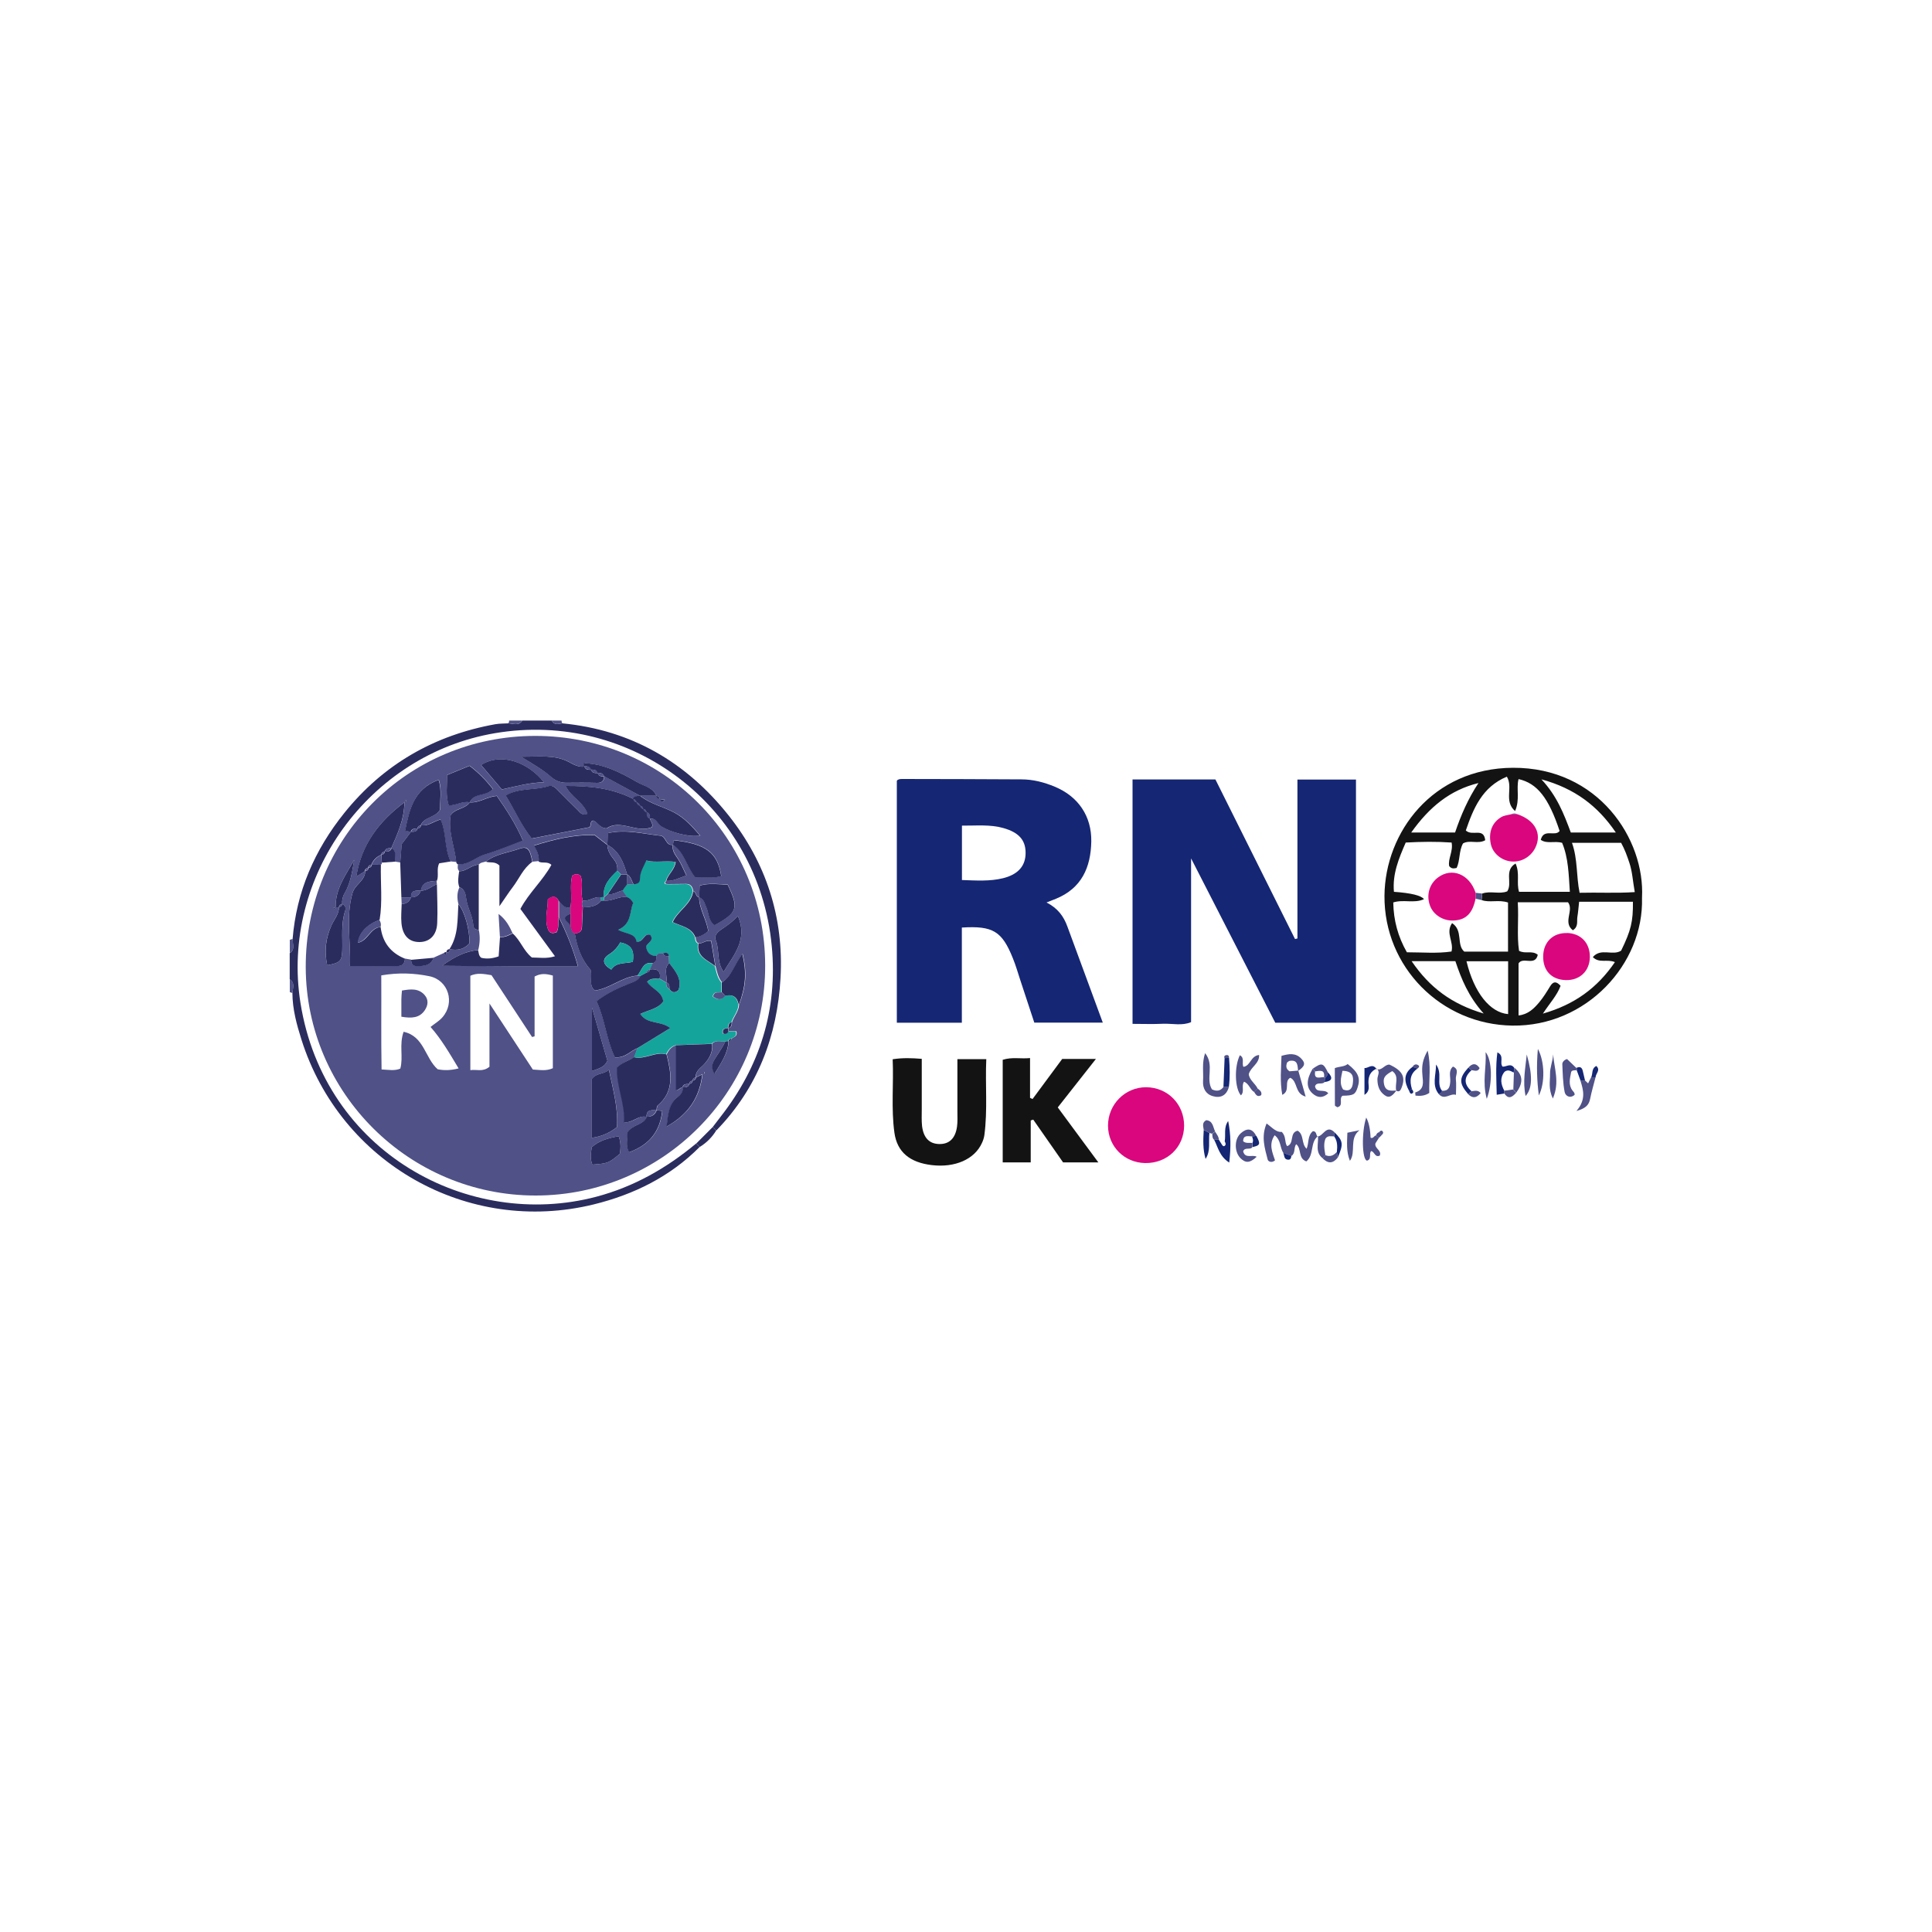
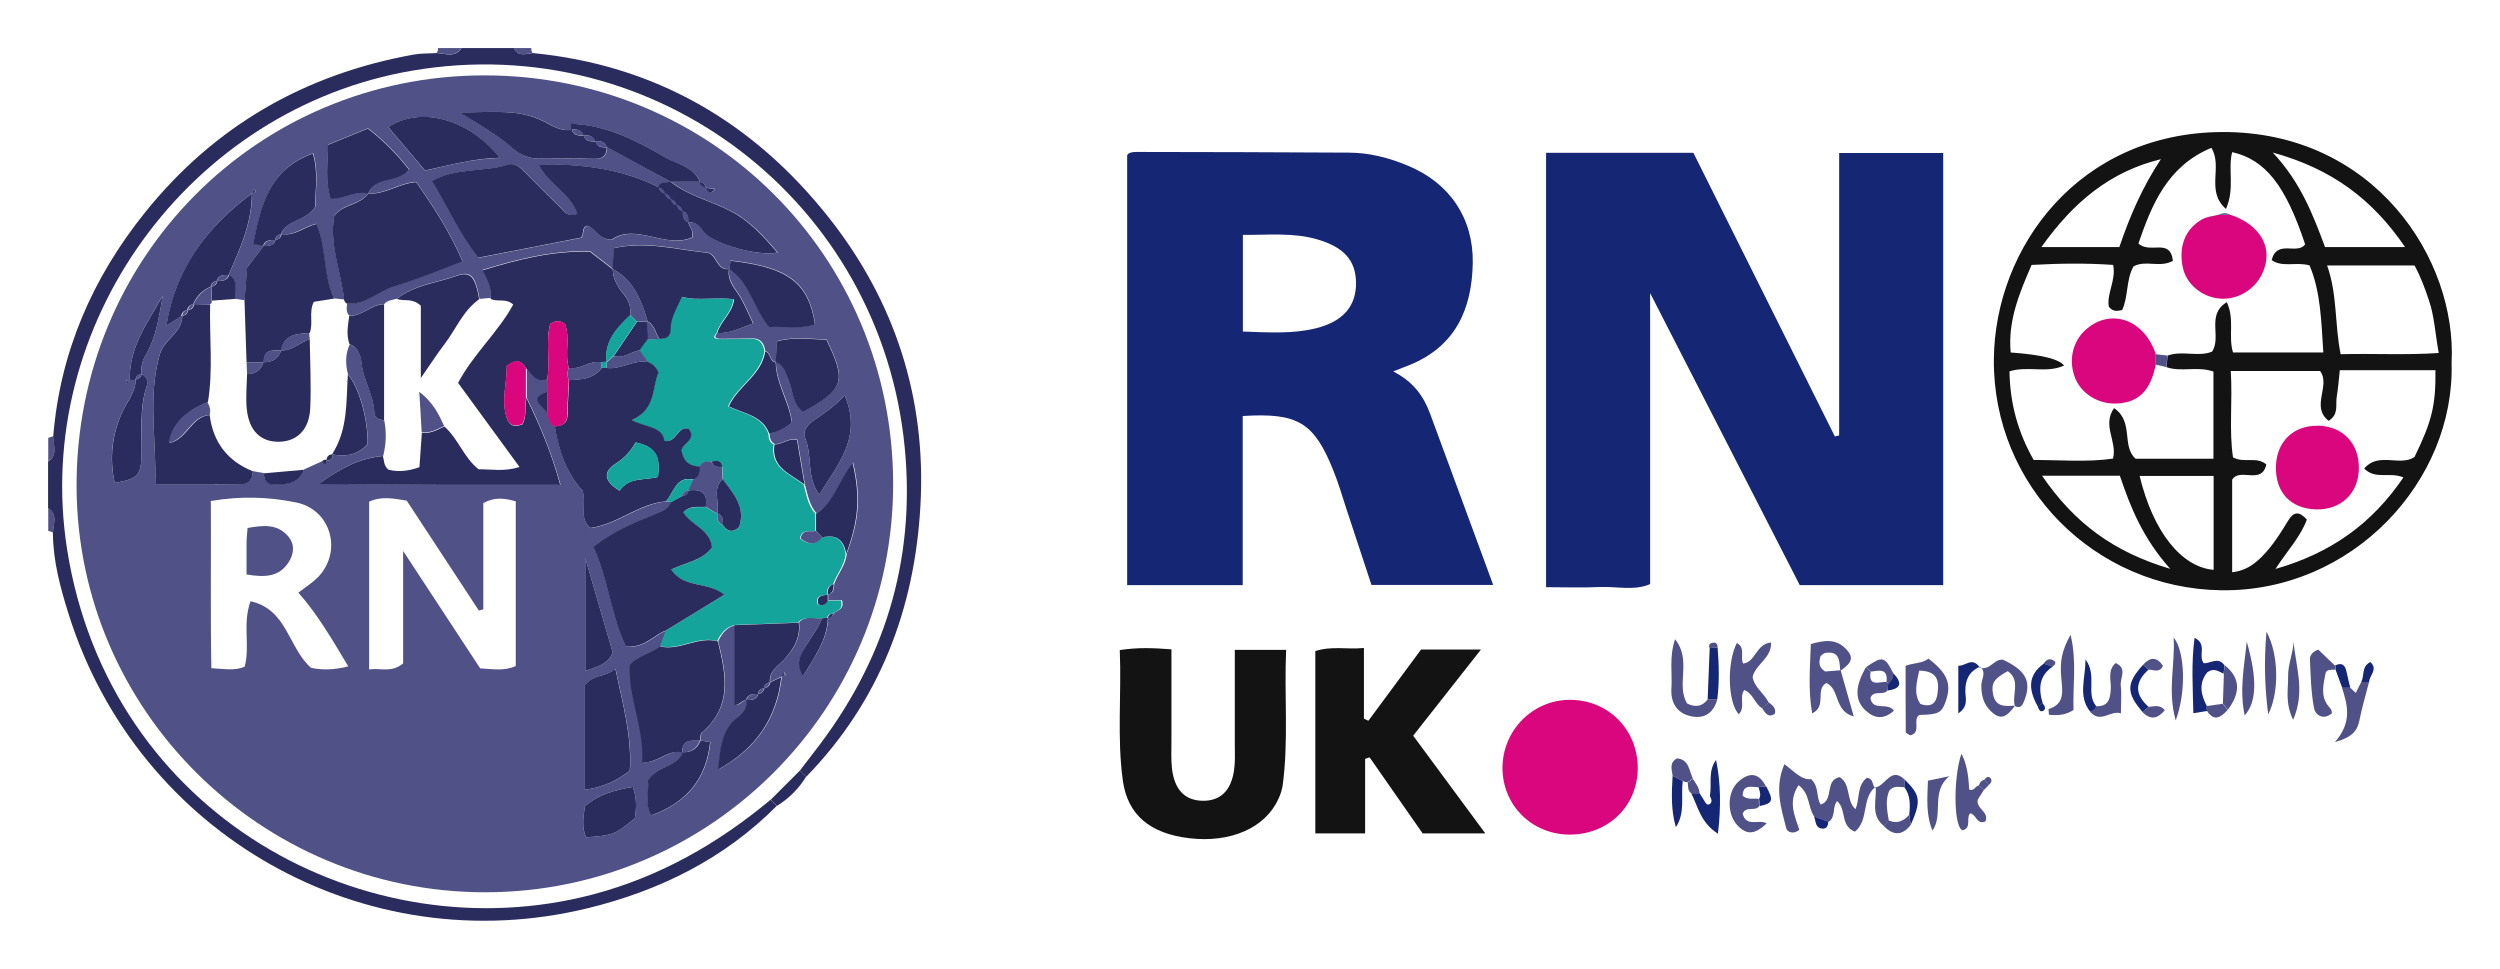
- <svg xmlns="http://www.w3.org/2000/svg" id="Layer_3" data-name="Layer 3" viewBox="0 0 200 200">
+ <svg xmlns="http://www.w3.org/2000/svg" id="Layer_3" data-name="Layer 3" viewBox="27.19 71.79 145.61 56.43">
  <defs>
    <style>.cls-1{fill:#4f5187}.cls-1,.cls-2,.cls-3,.cls-5,.cls-6{stroke-width:0}.cls-2{fill:#2b2c5e}.cls-3{fill:#152674}.cls-5{fill:#14a49c}.cls-6{fill:#da067d}</style>
  </defs>
  <path d="M30.29 97.21c.4-4.92 2.29-9.24 5.35-13.05 4.04-5.03 9.3-8.05 15.64-9.19.44-.08.9-.06 1.35-.09.5.02 1.06.3 1.44-.29h3.05c.25.53.7.33 1.1.29 7.11.69 12.81 4 17.21 9.54 3.89 4.9 5.72 10.58 5.37 16.81-.33 6-2.37 11.4-6.65 15.8-.12-.12-.24-.24-.37-.36.27-.36.55-.72.82-1.07 4.07-5.21 5.92-11.08 5.29-17.69-1.36-14.35-14.47-24.42-28.66-22.01-13.02 2.21-22.19 14.83-20.13 27.9 2.46 15.53 17.45 23.55 30.61 20.09 3.9-1.03 7.29-2.96 10.36-5.52l.36.36c-3.06 3.08-6.82 4.93-10.97 5.95-13.04 3.2-26.22-4.27-30.26-17.08-.49-1.55-.92-3.13-.93-4.78.02-.5.3-1.06-.28-1.44v-2.71c.58-.38.3-.94.29-1.44Z" class="cls-2" />
  <path d="M54.06 74.59c-.38.59-.94.3-1.44.29.06-.09.09-.18.08-.29zM30 101.36c.58.39.3.94.28 1.44-.09-.03-.19-.06-.28-.09v-1.36Zm.29-4.15c.02.5.3 1.06-.29 1.44v-1.36l.29-.09Zm27.92-22.33c-.4.04-.84.24-1.1-.29h1.02c0 .11.02.2.08.29" class="cls-1" />
  <path d="M132.02 105.88c-2.82-5.5-5.68-11.09-8.72-17.02v16.95c-.92.4-1.94.13-2.93.17-1.01.05-2.02.01-3.13.01v-25.3h8.58c2.74 5.49 5.49 11.01 8.24 16.52l.25-.06V80.7h6.06v25.17h-8.36Zm-23.71-12.47c1.19.6 1.8 1.45 2.18 2.49 1.21 3.26 2.4 6.53 3.67 9.96h-7.09c-.47-1.43-.96-2.92-1.45-4.4-.25-.75-.46-1.51-.76-2.24-1.13-2.83-2.07-3.4-5.29-3.2v9.85h-6.73V80.83c.09-.16.31-.19.54-.19 4.12 0 8.24.02 12.36.04 1.2 0 2.35.3 3.45.76 2.44 1.01 3.82 3.06 3.78 5.67-.05 2.68-1 4.84-3.66 5.93-.26.11-.52.2-.99.39Zm-8.73-7.94v5.63c1.48.05 2.88.15 4.26-.19 1.57-.39 2.35-1.29 2.33-2.67-.02-1.3-.72-2.07-2.3-2.52-1.38-.39-2.78-.24-4.3-.25Z" class="cls-3" />
  <path d="M169.98 92.93c.2 6.87-5.77 13.34-13.41 13.24-7.38-.1-13.31-6.07-13.25-13.45.06-6.55 4.97-13.2 13.3-13.24 8.84-.04 13.69 7.39 13.36 13.46Zm-16.6.24.06-.67c.85-.31 1.79.1 2.59-.23.57-.86-.36-2.15.86-2.88.47 1.03.07 1.97.36 2.93h5.26c-.12-1.81-.15-3.52-.8-5.07-.79-.23-1.56.14-2.21-.31.31-1.23 1.49-.28 1.95-.92-1.14-3.44-2.32-4.93-4.25-5.37-.26 1.01.17 2.1-.36 3.31-1.2-1.05-.17-2.44-.85-3.56-2.57 1.07-3.47 3.31-4.25 5.57.68.64 1.85-.35 2.01 1.01-.75.43-1.6-.07-2.3.33-.44.8-.29 1.76-.66 2.54-.29.05-.51.12-.77-.19-.15-.75.43-1.53.25-2.44-1.55-.11-3.11-.09-4.75 0-.72 1.65-1.39 3.27-1.22 5.1q2.67.19 3.11.76c-1.01.47-2.12 0-3.18.34.03 1.86.49 3.55 1.41 5.16 1.59 0 3.13.14 4.62-.08.26-1.01-.65-1.92.06-2.94 1.17.78.42 2.23 1.26 2.95h4.53v-5.08c-.96-.33-1.89.05-2.75-.26Zm13.8 6.43c-.82-.35-1.62.15-2.29-.52.83-.99 2.06-.1 2.93-.67 1.02-2.1 1.24-3 1.22-5.06h-5.57c-.06.56-.1 1.07-.18 1.56-.08.45.14 1.01-.47 1.39-1.07-.83.14-2.05-.5-2.9h-5.2c.11 1.78-.11 3.46.13 5.03.68.36 1.35-.08 1.94.41-.27 1.22-1.54.16-1.99.89v5.39c.99-.11 1.59-.71 2.13-1.35.43-.51.79-1.1 1.14-1.67.32-.52.63-.54 1.08-.05-.36.99-1.11 1.78-1.83 2.88 3.3-.95 5.64-2.67 7.46-5.34Zm.64-12.35h-5.09c.61 1.71.43 3.42.79 5.17 1.91-.05 3.77.06 5.71-.07-.21-1.18-.25-2.12-.56-3.04-.23-.69-.47-1.37-.85-2.06m-16.01 12.26c.79 3.27 2.44 5.31 4.31 5.47v-5.47zm7.76-18.83c1.62 1.73 2.33 3.6 3.04 5.5h4.66c-1.89-2.78-4.27-4.56-7.69-5.5ZM146.13 99.5c1.87 2.74 4.15 4.44 7.46 5.42-1.58-1.77-2.31-3.57-2.93-5.42zm-.04-13.32h4.54c.6-1.78 1.35-3.51 2.42-5.12-2.93.72-5.07 2.46-6.96 5.12m-53.66 23.47c1.07-.16 1.94-.12 2.99-.04v5.26c0 .56-.03 1.13.03 1.69.15 1.24.76 1.85 1.78 1.87 1.03.02 1.67-.58 1.84-1.8.07-.5.04-1.01.04-1.52v-5.47h2.99c-.12 2.63.15 5.25-.2 7.88-.04.27-.13.55-.25.8-.76 1.69-2.79 2.58-5.2 2.29-2.26-.27-3.58-1.34-3.86-3.35-.35-2.51-.07-5.03-.18-7.6Zm17.07 4.99 4.2 5.69h-3.65c-1.01-1.45-2.05-2.94-3.09-4.43-.09.03-.17.06-.26.09v4.34h-2.9v-10.62c.98-.31 1.85-.08 2.83-.18v4.12c.09.04.18.08.26.12 1.02-1.37 2.03-2.75 3.07-4.15h3.49c-1.35 1.72-2.61 3.32-3.96 5.03Z" style="stroke-width:0;fill:#131313" />
  <path d="M122.58 116.54c-.02 2.23-1.75 3.89-4.03 3.86-2.17-.04-3.84-1.72-3.85-3.87 0-2.21 1.77-3.99 3.96-3.98 2.23.02 3.93 1.76 3.92 4Z" class="cls-6" />
  <path d="M136.43 117.62c-.84.65-.36 1.92-1.2 2.61-.88-.33-.47-1.31-1.04-1.78-.29.31-.06.91-.49 1.21-.28-.1-.56-.21-.84-.31-.38-.53-.23-1.31-.91-1.83-.64.93-.23 1.79.04 2.6-.35.3-.71.12-.76-.08-.3-1.18-.7-2.37-.11-3.74.58.43 1.01.94 1.56.87.49.48.27 1.06.56 1.48.79-.27.2-1.39 1.09-1.6.69.4.36 1.36.93 1.87.26-.6.07-1.35.65-1.82.4 0 .31.41.49.58l.03-.03Zm-2.03-6.78c.23.83.47 1.65.76 2.68-1.16-.32-.79-1.57-1.59-1.95-.69.37.05 1.34-.83 1.77-.25-1.39-.12-2.68-.08-4.04.76-.21 1.45-.34 2.05.29.46.48.37.79-.33 1.27-.07-.53 0-1.18-.88-1.04-.1.02-.18.12-.27.18-.1.32-.15.63.26.9.27-.02.59-.04.91-.07Zm-4.58 2.2c-.43-.26-.52-.87-1.04-1.06-.31.44.09 1.02-.32 1.41-.64-.71-.7-2.98-.11-4.15.53.28.17.82.37 1.2.74-.1.73-1.13 1.62-1.23.05.9-.87 1.24-1.07 1.99.07.62.68.96.93 1.51l-.39.34Zm8.62 1.58c-.09-.07-.25-.13-.25-.18-.01-1.28-.01-2.57-.01-3.87.46-.18.98-.13 1.33-.42 1.11.85 1.35 1.47 1.02 2.45-.24.71-.42.81-1.55.83-.43.28.16 1.03-.54 1.19m.53-3.77c-.15.73-.33 1.35.07 1.94.71.26.96-.14 1.01-.69.07-.62.02-1.23-1.08-1.25m5.59 2.03c-.54.75-.88.84-1.42.33-.43-.41-.55-.94-.55-1.51 0-.36.33-.75-.08-1.08l-.02.05c.58.21.83-.5 1.35-.46 1.39.64 1.72 1.32 1.2 2.51-.09.21-.25.35-.5.18-.18-.66.36-1.48-.41-2.02-.81.44-.97.71-.86 1.32.14.8.72.72 1.29.69Z" class="cls-1" />
  <path d="M126.18 117.99c.09.15.19.3.28.45.08.13.17.3.34.16.13-.12.07-.3-.02-.44.13-.7-.13-1.44.36-2.11.28 1.37.29 2.73.11 4.3-1.03-.66-1.16-1.6-1.56-2.36z" class="cls-3" />
  <path d="m142.75 117.78-.36.57c-.15.53.68.72.44 1.28-.51.23-.53-.42-.89-.47-.26.28.1.82-.42.99-.53-.06-.59-2.96-.09-4.46q.4.72.45 2.08c.27.14.35-.19.55-.23.1.08.21.16.31.24Zm-15.54-5.25c-.24.88-.87 1.18-1.67.94-.73-.21-1.05-.82-1-1.58.06-.88-.14-1.79.21-2.87 1 1.24.03 2.66.71 3.75.46.22.86.19 1.19-.24zm2.45 6.2c-.22.36-.8-.03-.97.46.22.81.97.29 1.4.56-.7.65-1.14.68-1.68.14-.64-.65-.65-1.96.03-2.57.62-.56 1.19-.55 1.6.27-.15.02-.3.03-.45.05-.4-.01-.89-.18-.9.5.29.26.63.13.94.18 0 .14.01.28.02.42Z" class="cls-1" />
  <path d="M155.74 113.2c-.21.03-.42.07-.8.13-.03-1.5-.13-2.91.07-4.39.77.37.18 1.06.54 1.48.39.02.84-.4 1.2.12l-.05.49c-.29-.14-.58-.36-.95-.08-.51.63-.38 1.3-.02 1.97-.02.1-.01.19.01.29Z" class="cls-3" />
  <path d="M163.22 110.79c-.22.01-.53-.02-.58.21-.12.64-.31 1.3.15 1.9.1.13.24.23.21.44-.48.41-.95.11-1.03-.3-.18-.94-.2-1.92-.24-2.89 0-.17.15-.42.49-.52.29.28.63.6.96.92.04.08.05.15.03.24Zm-15.43-2.02c.37 1.54.12 2.96.17 4.37-.47.31-.94.33-1.43.28 0-.13-.04-.32-.02-.33.97-.3.8-1.07.74-1.78-.09-.98.01-1.58.53-2.54Zm16.29 3.08c.1.1.21.19.32.3.11-.23.22-.44.32-.64.15 0 .3 0 .45.01-.19.74-.41 1.48-.56 2.23-.12.6-.41.98-1.42 1.26 1.02-1.18.72-2.17.41-3.16h.47Zm-4.78 1.55c-.19-1.49-.26-2.98-.1-4.82.72 1.33.75 3.54.1 4.82m-5.39.35c-.49-1.79-.02-3.23-.12-4.83.67.8.74 3.2.12 4.83m4.02-.29c-.32-1.49-.02-2.89.12-4.3.62 2.18.58 3.51-.12 4.3m2.85-4.31c.1 1.43.71 2.86-.03 4.57-.48-1.01-.28-1.79-.29-2.53-.02-.68.29-1.34.32-2.04m-23.66 2.86c-.25.32-.82-.06-.99.44.14.79.98.21 1.37.73-.57.52-1.11.48-1.63.01-.67-.6-.65-1.44.02-2.56.08.1.17.19.25.29-.14.91.51.56.93.59l.1.09c-.02.14-.03.28-.05.42Zm12.16.91c.68.03.81-.38.85-.95.04-.52-.22-1.11.28-1.56.71.3.25.87.3 1.31.06.49.01.99.01 1.62-.61-.21-1.18.62-1.8-.1.17-.05.31-.13.35-.32Zm-9.54 7.24c-.39-.96-.29-1.9-.26-2.9.43-.09.84-.18 1.25-.26-1.1.87-.33 2.23-.98 3.16Z" class="cls-1" />
  <path d="m142.5 110.67.02-.05c-.64.27-.87.76-.86 1.44 0 .39.2.87-.41 1.28v-2.78c.38.06.81-.55 1.25.11" class="cls-3" />
  <path d="M136.4 117.65c.6-.05.91-1.25 1.73-.45 0 .15-.02.29-.02.44-.31 0-.64-.12-.89.22-.23.55-.12 1.13-.02 1.71-.09.11-.19.22-.28.33-.8-.62-.42-1.5-.48-2.28l-.03.03Z" class="cls-1" />
  <path d="M127.21 112.53h-.56l.12-3c.15 0 .3-.02.46-.03.08 1.01.11 2.02-.02 3.02Zm-2.01 4.75c-.12.89.16 1.84-.4 2.69-.29-.99-.25-1.99-.19-3 .2.1.39.2.59.31m27.13-6.49c-.8.72-.82 1.44 0 2.17-.12.1-.23.2-.35.3-.96-1.12-.95-1.67.03-2.75.11.09.22.19.32.28" class="cls-3" />
  <path d="m156.71 111.02.05-.49c1 .8.87 1.68.19 2.6-.1-.12-.2-.24-.29-.36l.06-1.76Z" class="cls-1" />
  <path d="M74.14 117.03c-.43.7-1 1.27-1.7 1.7l-.36-.36 1.7-1.7c.12.12.24.24.37.36Z" class="cls-2" />
  <path d="M149.28 112.92c-.04.19-.18.27-.35.32-.72-.91-.28-1.89-.27-3.04.7.95 0 1.97.62 2.72" class="cls-3" />
  <path d="M125.2 117.28c-.2-.1-.39-.2-.59-.31-.04-.36-.22-.75.26-1.01.71.07.69.72.92 1.17-.1.07-.2.15-.3.22a.5.5 0 0 1-.29-.08Z" class="cls-1" />
  <path d="M145.87 112.93c-.5-.92-.63-1.78.36-2.49.17.06.35.11.52.17-.8.54-.84 1.29-.59 2.12-.09.07-.19.14-.28.21Z" class="cls-3" />
  <path d="M135.9 110.63c.93-.64 1.07-.61 1.56.37 0 .25-.09.44-.29.59l-.1-.09c.09-.82-.45-.65-.93-.59-.08-.1-.17-.19-.25-.29Z" class="cls-1" />
  <path d="M138.11 117.64c0-.15.02-.29.02-.44.92.91.96 1.23.35 2.64l-.09-.59c.06-.56.08-1.12-.28-1.61" class="cls-3" />
  <path d="m138.39 119.25.09.59c-.5.63-1.02.63-1.57.06.09-.11.19-.22.28-.33.49.23.87.04 1.2-.32m13.58-5.99c.12-.1.23-.2.35-.3.31-.01.64-.17.96.19-.41.5-.82.6-1.31.11" class="cls-1" />
  <path d="M129.61 117.64c.15-.02.3-.03.45-.05.45.83.39.99-.39 1.15 0-.14-.01-.28-.02-.42.12-.23.04-.45-.04-.68" class="cls-3" />
  <path d="M152.33 110.79c-.11-.09-.22-.19-.32-.28.42-.46.8-.48 1.16.06-.21.44-.55.22-.84.22" class="cls-1" />
  <path d="M165.18 111.52c-.15 0-.3 0-.46-.01.19-.36 0-.9.53-1.16.48.44-.09.8-.07 1.17" class="cls-3" />
  <path d="M155.74 113.2a.6.6 0 0 1-.01-.29c.31-.04.61-.09.92-.13.1.12.2.24.29.36-.38.4-.76.72-1.2.07Z" class="cls-1" />
  <path d="M164.08 111.85h-.47l-.39-1.06c.02-.08.02-.16-.03-.24.39-.19.59-.04.67.36.07.31.14.63.22.94" class="cls-3" />
  <path d="M130.21 112.7c.21.17.45.33.35.67-.41.25-.56-.07-.74-.34l.39-.34Z" class="cls-1" />
  <path d="M132.84 119.34c.28.1.56.21.84.31-.02.23-.09.43-.36.4-.43-.04-.35-.45-.48-.71" class="cls-3" />
  <path d="M126.18 117.99h-.49c-.21-.16-.17-.4-.2-.62.1-.07.2-.15.3-.22.16.27.38.51.39.85Z" class="cls-1" />
  <path d="M137.17 111.59c.19-.15.29-.34.29-.59.53.55.48.91-.34 1.01.02-.14.03-.28.05-.42" class="cls-3" />
  <path d="M127.22 109.51c-.15 0-.3.02-.46.03-.08-.21.04-.3.21-.32.18-.02.28.1.25.29m19 .94c.15-.27.38-.34.61-.17.15.1.04.25-.1.34-.17-.06-.35-.11-.52-.17Z" class="cls-1" />
  <path d="M146.15 112.73c.12.17.27.37 0 .48-.13.06-.24-.13-.27-.28.09-.07.19-.14.28-.21Z" class="cls-3" />
  <path d="M142.77 117.2c.1-.13.23-.24.36-.08.11.14.02.29-.11.39-.08-.11-.16-.21-.25-.32Zm-.33.35c.05-.17.15-.3.33-.35.08.11.16.21.25.32l-.27.27c-.1-.08-.21-.16-.31-.24m10.31-25.13c.23.03.46.05.68.08l-.06.67c-.21-.05-.41-.1-.62-.14v-.6Zm-73.54 7.51c.03 13.14-10.61 23.82-23.75 23.83-13.07.01-23.76-10.59-23.81-23.61-.05-13.32 10.49-23.96 23.75-23.97 13.22 0 23.78 10.52 23.81 23.75m-33-1.31c.24 0 .37-.12.36-.37h-.04c.81.18 1.52.02 2.08-.59.03-1.45-.51-3.35-1.15-4.06-.15-.59-.17-1.18.1-1.75.51.17.66.69.69 1.06.1 1.01.7 1.88.75 2.89.02.37.27.44.57.47.14.69.11 1.38-.06 2.07-1.3.12-2.4.66-3.74 1.63 2.61.02 4.83.04 7.06.05h7.01c-.53-1.87-1.19-3.49-1.97-5.06v-1.73c.33.34.57.88 1.22.65v.71c-1.24.43-.13.86 0 1.3.09.28.1.59.42.74.24 1.44.71 2.77 1.63 3.76.21.81-.24 1.62.45 2.16 1.6-.22 2.81-1.41 4.4-1.55.11 0 .22.01.32.03-.17.39-.49.54-.88.69-1.24.49-2.47 1-3.66 1.93.88 1.9 1.03 4.02 1.9 5.81 1.11.08 1.61-.68 2.33-.94-.11.31-.23.61-.34.92-.55.36-1.22.53-1.74 1.06-.1 1.93.86 3.73.72 5.69.94.04 1.5-.79 2.34-.59-.35.88-1.47.76-2.04 1.65.11.56-.23 1.32.2 2.03 2.09-.76 3.2-2.14 3.43-4.27-.26-.04-.42-.06-.59-.09.04-.16.01-.39.11-.48 1.79-1.52 1.4-3.4.93-5.3.21-.45.5-.82 1.01-.94v4.63c.22.07.4-.25.67-.29.06.45-.2.75-.51 1-.96.76-1 1.83-1.16 3.07 2.29-1.26 3.43-3.05 3.7-5.43.09-.05.33 0 .14-.23-.05.08-.09.15-.14.23-.23.11-.45.23-.68.34-.06-.68.5-.96.86-1.37.55-.6.93-1.26.82-2.11.39-.43.91-.19 1.37-.25-.24.51-.55.96-.85 1.43-.33.52-.77 1.09-.27 1.92.68-1.12 1.4-2.09 1.45-3.38v.02c.16-.02.27-.1.31-.27.23-.18.65-.22.49-.76h-.8v-.34.02c.32-.09.34-.36.35-.63.21-.6.68-1.1.73-1.77.73-1.96.83-3.32.37-5.3-.79.98-1.06 2.27-2.13 2.96-.42-.48-.52-1.1-.68-1.69-.14-.87-.29-1.73-.44-2.61-.51-.13-.87.29-1.31.26-.27-.13-.29-.39-.31-.64.51-.07.94-.3 1.31-.64-.16-1.22-.91-2.26-.94-3.5.5.16.55.61.74 1.02.28.62.2 1.43.87 1.87 2.37-1.31 2.53-1.76 1.34-4.21-.9 0-1.87-.18-2.89.11-.02.44-.04.83-.06 1.22-.37-.06-.28-.55-.61-.65-.08-.43-.26-.74-.76-.73-.62.01-1.24.02-1.86.02-.26 0-.43-.09-.16-.35.73.06 1.34-.3 2.08-.55-.31-.63-.52-1.2-.85-1.69-.31-.47-.66-.88-.55-1.49 1.22.81 1.44 2.34 2.32 3.38.93-.06 1.82.14 2.68-.15-.38-2.45-1.57-3.33-4.92-3.71-.03.16-.05.33-.08.49-.74.1-.7-.82-1.23-.94-1.83-.19-3.62-.71-5.49-.27-.02.44-.04.83-.06 1.21-.44-.34-.88-.68-1.33-1.03-2.13-.05-4.13.43-6.27 1.09.37.64.54 1.11.48 1.63l-.65.06c-.23-1.3-.49-1.66-1.32-1.36-1.17.42-2.46.53-3.48 1.34-.26.09-.56.08-.75.32-.75 0-1.27.7-2.03.68-.21-.21-.16-.47-.13-.73 1.08.1 1.83-.73 2.78-1.01 1.3-.39 2.56-.93 3.94-1.44-.74-1.73-1.7-3.19-2.7-4.62-1.02.07-1.82.74-2.79.67.41-1.05 1.72-.59 2.39-1.39-.7-.89-1.46-1.68-2.41-2.4-.76.31-1.52.62-2.32.95 0 1.07-.18 2.11.16 3.15.8 0 1.45-.48 2.19-.32-.51.71-1.55.63-1.99 1.33-.29 1.72.42 3.26.58 4.86l-.61-.06c-.65-1.36-.43-2.97-1.03-4.35-.79.22-1.32.73-2.03.6.34-.88 1.46-.76 1.99-1.59 0-.96.2-2.04-.13-3.12-2.6.95-3.03 3.09-3.48 5.28.29.05.45.07.61.1-.33.44-.67.88-.97 1.28-.05.68-.1 1.29-.15 1.91l-.57-.09c-.1-.47.26-1.05-.36-1.39.67-1.52 1.36-3.03 1.36-4.75.09-.05.33 0 .14-.23-.05.08-.09.15-.14.23-2.58 1.93-4.44 4.33-4.98 7.69.36-.22.64-.4.92-.57-.01 1-1.07 1.37-1.32 2.27-.71 2.49-.17 4.98-.26 7.56 1.71 0 3.28-.01 4.84 0 .56 0 .83-.22.85-.77.21.04.42.08.64.11 0 .38.13.64.57.65.74.01 1.45-.02 1.77-.86.35-.16.7-.31 1.04-.47.07.06.14.13.21.19.02-.1.04-.2.07-.3v.05ZM68.3 82.73c-.03-.2-.15-.3-.33-.34-.38-.87-1.32-1.01-2.01-1.42-1.68-.98-3.43-1.88-5.45-1.96-.05-.06-.11-.13-.05-.06-.07-.06 0 0 .06.05v.35c-.6.1-1.1-.2-1.59-.46-1.49-.79-3.05-.54-4.98-.56 1.3.82 2.28 1.35 3.12 2.1.42.37.94.61 1.54.6 1.07-.01 2.15-.01 3.22.01.51.01.72-.21.72-.69 1.25.68 2.49 1.36 3.74 2.04-.28 0-.57 0-.68.34-2.18-1.12-4.51-1.38-7.03-1.36.55 1.19 1.87 1.69 2.25 2.88-.58.22-.76-.14-.98-.36-.65-.63-1.28-1.27-1.92-1.91-.32-.32-.65-.75-1.14-.59-1.41.45-2.99.14-4.43.96.93 1.49 1.6 3.08 2.7 4.46 2.04-.4 4.05-.79 5.99-1.17.21-.24 0-.63.39-.69.47.2.67.8 1.38.81 1.44-1 3.13.55 4.69-.13.13-.41-.17-.6-.21-.87.64-.12.79.54 1.2.8.92.58 2.83 1.15 4 .94-.83-.95-1.57-1.79-2.64-2.37-1.17-.63-2.52-.9-3.57-1.75h1.7c.03.2.16.3.34.33.12.2.22.47.5.08-.2-.03-.35-.05-.51-.07ZM34.74 93.9h.35c0 .71-.47 1.24-.75 1.84-.64 1.35-.79 2.73-.47 4.18 1.32-.24 1.52-.43 1.56-1.52.06-1.38-.14-2.78.31-4.14.09-.27-.02-.55-.32-.69-.01-.4.04-.75.26-1.12.62-1.05.78-2.25.99-3.44-.87 1.55-1.97 3-1.92 4.89-.08.05-.33 0-.14.22.04-.08.09-.15.13-.23Zm22.49 16.69v-9.6c-.68-.19-1.22-.26-1.89.1v6.19c-.09.02-.17.05-.26.07-1.41-2.14-2.82-4.29-4.2-6.4-.8-.14-1.51-.26-2.19.06v9.77c.68-.1 1.28.22 1.98-.35v-6.55c1.66 2.53 3.1 4.73 4.49 6.84.78.04 1.39.17 2.07-.14Zm-9.75.02c-.97-1.62-1.81-3.06-2.91-4.3.45-.36.9-.62 1.23-1 1.33-1.51.62-3.84-1.34-4.25-1.59-.33-3.23-.39-4.99-.09.02 3.29-.03 6.52.03 9.74.8.04 1.36.16 1.94-.09.33-1.2-.14-2.46.34-3.81 2.14.46 2.21 2.73 3.53 3.88.61.12 1.27.14 2.17-.09Zm13.77 1.1v6.08c1-.13 1.85-.5 2.63-1.11.13-1.98-.4-3.85-.84-5.94-.56.51-1.28.29-1.78.97ZM56.3 80.98c-1.56-2-4.37-3.15-6.5-1.78.72.85 1.44 1.69 2.15 2.53 1.47-.33 2.86-.71 4.35-.74Zm18.61 19.62c1.04-1.74 2.53-3.3 1.48-5.78-.6.64-1.15 1.02-1.71 1.39-.38.25-.78.64-.59 1.11.43 1.04.05 2.25.82 3.28m-10.86 17.02c-1.07.19-2.01.44-2.79 1.13-.1.63-.19 1.23.06 1.81 1.61-.12 1.7-.16 2.85-1.12.07-.53.14-1.08-.12-1.82m-2.77-13.32v6.57c.7-.26 1.3-.37 1.6-1.07-.5-1.72-1.01-3.46-1.6-5.5" class="cls-1" />
  <path d="M152.75 92.42v.6c-.3 1.51-.98 2.2-2.23 2.27-1.12.07-2.17-.59-2.51-1.6-.37-1.07-.03-2.21.86-2.86 1.44-1.07 3.25-.33 3.88 1.58Zm4.36-8.12c1.8.62 2.53 2 1.83 3.45-.46.94-1.45 1.52-2.47 1.43-1.05-.09-1.96-.86-2.15-1.84-.24-1.2.14-2.21 1.12-2.77.28-.16.64-.19.96-.27z" class="cls-6" />
  <path d="M157.11 84.3h-.71c.24-.12.48-.12.71 0" class="cls-1" />
  <path d="M162.2 96.58c1.45.04 2.4 1.03 2.38 2.5-.02 1.44-1.03 2.41-2.48 2.38-1.49-.04-2.38-.98-2.35-2.48.02-1.46 1.02-2.43 2.46-2.39Z" class="cls-6" />
  <path d="M65.63 109.44c.11-.31.23-.61.34-.92 1.12-.68 2.23-1.37 3.4-2.08-.97-.82-2.35-.35-3.1-1.47.88-.42 1.83-.52 2.38-1.29-.11-1.06-1.19-1.29-1.67-2.04.42-.43.89-.28 1.31-.32.23.13.45.26.68.4 0 .27.01.55.33.67.27.42.59.41.94.11.4-1.19-.35-1.97-.96-2.8 0-.24-.01-.48-.02-.71-.05-.43-.35-.36-.63-.31-.27 0-.54-.01-.68.29-.48-.02-.88-.15-1.06-.82-.19-.44.93-.67.4-1.37-.67-.21-.7.83-1.42.7-.12-.85-1.05-.76-1.9-1.21 1.44-.65 1.17-1.89 1.56-2.78-.15-.34-.37-.51-.64-.62l-.47-.68c.16-.21.32-.42.47-.64.22 0 .44-.01.66-.02.38 0 .66-.12.66-.55 0-.69.36-1.23.66-1.9 1.01.26 2-.03 3.04.15-.11.83-.8 1.27-.98 1.96-.28.26-.1.35.16.35.62 0 1.24 0 1.86-.02.5-.01.69.3.76.73-.19 1.37-1.57 1.99-2.12 3.21.91.43 1.95.54 2.35 1.57.02.26.04.51.31.64-.22 1.38.96 1.72 1.75 2.35.16.59.25 1.21.68 1.69v1c-.32.09-.79-.15-.9.45.45.34.86.41 1.25-.07.83-.21 1.28.14 1.41.96-.05.67-.52 1.17-.73 1.77-.32.09-.36.35-.36.63v-.02c-.32.04-.68.06-.53.56.28.12.43-.01.55-.22h.8c.16.55-.26.59-.49.76-.18 0-.28.1-.32.27v-.02c-.1-.01-.21 0-.32.02-.46.06-.98-.18-1.37.25-1.23.05-2.47.09-3.7.14-.51.13-.8.5-1.01.94-1.16-.33-2.21.58-3.37.29Z" class="cls-5" />
  <path d="M55.76 89.17c.06-.52-.11-.99-.48-1.63 2.14-.66 4.14-1.15 6.27-1.09.45.35.89.69 1.33 1.03.01.57.31 1.05.65 1.46.31.37.41.76.37 1.21-.79.75-1.53 1.53-1.38 2.75l.02-.02a.74.74 0 0 0-.33.02c-.67-.15-1.22.46-1.89.32-.26-.85.1-1.76-.23-2.57-.3-.21-.54-.2-.85 0-.29 1.04.02 2.16-.18 3.24-.65.23-.88-.31-1.23-.65-.29-.51-.65-.51-1.12-.13.01.97-.32 1.93-.03 2.94.18.61.5.61.94.46.29-.54.1-1.06.23-1.54.78 1.57 1.45 3.18 1.97 5.06h-7.01c-2.23 0-4.46-.03-7.06-.05 1.34-.97 2.45-1.51 3.74-1.63.08.26.04.57.33.8.57.14 1.17.08 1.8-.15.05-.66.09-1.33.14-2 .49.06.9-.17 1.31-.37.81.71 1.13 1.81 1.99 2.49.76 0 1.52.15 2.39-.13-1.26-1.72-2.42-3.31-3.58-4.9.89-1.68 2.32-2.93 3.21-4.56-.42-.4-.93-.12-1.32-.34Zm11.52-4.42c.05.27.34.46.21.87-1.56.68-3.25-.87-4.69.13-.72-.01-.91-.61-1.38-.81-.39.06-.18.45-.39.69-1.95.38-3.95.77-5.99 1.17-1.1-1.37-1.77-2.97-2.7-4.46 1.44-.82 3.02-.51 4.43-.96.49-.16.82.27 1.14.59.64.64 1.27 1.28 1.92 1.91.22.22.4.57.98.36-.39-1.19-1.7-1.69-2.25-2.88 2.52-.02 4.85.24 7.03 1.36.03.19.15.31.35.34.03.19.15.31.35.34.03.19.15.31.35.34.03.19.15.31.35.34-.01.28 0 .57.35.68Z" class="cls-2" />
  <path d="M64.91 92.86c.27.11.48.28.64.62-.4.9-.12 2.14-1.56 2.78.85.44 1.78.35 1.9 1.21.72.14.75-.91 1.42-.7.53.7-.59.92-.4 1.37.17.67.58.8 1.06.82.01.32 0 .63-.38.76-1.05-.23-1.14.77-1.61 1.27-1.59.13-2.81 1.33-4.4 1.55-.68-.54-.24-1.35-.45-2.16-.92-.99-1.4-2.32-1.63-3.76.45-.02.74-.18.75-.69.01-.67.06-1.34.09-2.01.71-.02 1.41-.06 1.9-.7h.29c.83.1 1.57-.49 2.41-.36Zm-.7 4.7c-.3.53-.66.92-1.15 1.23-.79.5-.67 1.05.22 1.58.53-.81 1.45-.59 2.23-.8.13-.99.03-1.75-1.31-2.01Zm4.09 3.75c-.42.04-.89-.12-1.31.32.47.75 1.56.99 1.67 2.04-.55.77-1.5.87-2.38 1.29.75 1.13 2.12.66 3.1 1.47-1.16.71-2.28 1.39-3.4 2.08-.72.26-1.22 1.02-2.33.94-.87-1.78-1.02-3.91-1.9-5.81 1.19-.93 2.42-1.44 3.66-1.93.39-.15.71-.3.88-.69.21-.11.42-.23.63-.34.2-.03.33-.13.37-.33.73-.09 1.15.14 1.01.96M47.4 89.48a.33.33 0 0 1-.17-.23c-.16-1.61-.87-3.14-.58-4.86.44-.7 1.49-.62 1.99-1.33.97.08 1.77-.59 2.79-.66 1 1.43 1.96 2.89 2.7 4.62-1.38.52-2.64 1.05-3.94 1.44-.95.28-1.7 1.11-2.78 1.01Zm-8 6.48c.2 1.58 1.03 2.68 2.52 3.28-.02.55-.29.78-.85.77-1.56-.02-3.13 0-4.84 0 .09-2.58-.45-5.07.26-7.56.25-.9 1.31-1.27 1.32-2.27.2-.02.31-.14.35-.34.2-.02.31-.14.35-.34.31.01.62.02.92.02-.05 1.9.18 3.81-.13 5.7-1.31.5-2.1 1.33-2.24 2.37 1.04-.2 1.27-1.57 2.38-1.63Zm26.23 13.48c1.16.28 2.21-.62 3.37-.29.47 1.9.86 3.79-.93 5.3-.1.09-.08.31-.11.48-.5 0-1.05-.09-1.03.69-.83-.21-1.4.62-2.34.58.14-1.96-.82-3.76-.72-5.69.51-.53 1.19-.69 1.74-1.06ZM41.55 92.88l-.12-3.59c.05-.61.1-1.23.15-1.91.3-.39.63-.83.97-1.28.29.01.58.02.69-.34.19-.03.32-.14.35-.34.72.14 1.25-.37 2.03-.59.61 1.38.38 2.98 1.03 4.35-.38.06-.76.12-1.18.19-.31.58-.02 1.24-.24 1.81-.72.07-1.5.05-1.65 1.03-.5-.01-1.05-.1-1.02.68h-1Zm27.42-1.69c.18-.69.87-1.13.98-1.96-1.04-.18-2.03.11-3.04-.15-.3.67-.66 1.21-.66 1.9 0 .43-.28.56-.66.55-.22-.34-.26-.81-.68-1.02-.37-1.22-.8-2.4-2.04-3.05.02-.38.04-.77.06-1.21 1.87-.43 3.66.08 5.49.27.53.12.49 1.04 1.23.94-.11.6.24 1.02.55 1.48.33.49.54 1.06.85 1.69-.74.25-1.35.61-2.08.55Zm-7.72 20.52c.5-.68 1.22-.46 1.78-.97.44 2.09.97 3.96.84 5.94-.78.61-1.63.98-2.63 1.11v-6.08Z" class="cls-2" />
  <path d="M48.64 83.06c-.74-.17-1.39.33-2.19.32-.34-1.05-.16-2.08-.16-3.15.8-.33 1.56-.64 2.32-.95.95.72 1.71 1.51 2.41 2.4-.67.81-1.97.35-2.39 1.39ZM37.8 90.18c-.28.17-.55.35-.92.57.53-3.36 2.39-5.75 4.98-7.69 0 1.71-.69 3.23-1.36 4.75-.29-.01-.58-.01-.69.34-.19.03-.31.15-.35.34q-.72.3-1.02 1.02c-.19.03-.31.15-.35.34-.19.03-.31.15-.35.34Zm24.73-9.83c0 .48-.22.7-.72.69-1.07-.03-2.15-.02-3.22-.01-.6 0-1.12-.23-1.54-.6-.84-.75-1.82-1.29-3.12-2.1 1.93.02 3.49-.23 4.98.56.49.26.99.56 1.59.46.11.35.4.34.69.34.11.35.4.34.69.34.1.36.4.35.69.34Zm-6.23.63c-1.49.03-2.88.42-4.35.74-.72-.84-1.43-1.68-2.15-2.53 2.13-1.36 4.94-.22 6.5 1.78Zm13.71 27.22c1.23-.05 2.47-.09 3.7-.14.11.85-.28 1.51-.82 2.11-.36.4-.92.69-.86 1.37-.2.02-.32.14-.35.34-.2.02-.32.14-.35.34-.29-.02-.58-.01-.69.34-.27.03-.44.35-.67.28v-4.63ZM55.1 89.22c-.95.67-1.36 1.76-2.04 2.64-.4.52-.75 1.08-1.36 1.95V89.6c-.49-.48-.99-.24-1.4-.4 1.01-.81 2.31-.92 3.48-1.34.82-.29 1.09.06 1.32 1.36m14.56-1.75c.03-.16.05-.33.08-.49 3.35.38 4.54 1.27 4.92 3.71-.86.29-1.75.1-2.68.15-.89-1.04-1.1-2.57-2.32-3.38Zm2.71 5.43c.02-.39.04-.78.06-1.22 1.02-.3 1.99-.11 2.89-.11 1.19 2.46 1.03 2.9-1.34 4.21-.67-.44-.59-1.24-.87-1.87-.19-.41-.24-.86-.74-1.02Zm-29.83-6.79c-.16-.03-.33-.05-.61-.1.45-2.2.88-4.33 3.48-5.28.33 1.08.14 2.16.13 3.12-.53.83-1.65.71-1.99 1.59-.19.03-.31.14-.35.34-.29-.01-.58-.02-.69.34Zm23.72-3.73c1.06.85 2.4 1.12 3.57 1.75 1.07.58 1.81 1.42 2.64 2.37-1.17.2-3.08-.36-4-.94-.41-.26-.55-.92-1.2-.8 0-.28.01-.57-.35-.68a.41.41 0 0 0-.35-.34.41.41 0 0 0-.35-.34.43.43 0 0 0-.35-.34.41.41 0 0 0-.35-.34c.11-.33.4-.32.68-.33Zm-16.7 7.14v6.74c-.3-.02-.55-.1-.57-.47-.05-1.01-.65-1.87-.75-2.89-.04-.37-.18-.89-.69-1.06-.21-.55-.09-1.1-.02-1.65.76.02 1.28-.67 2.03-.68Zm25.35 11.08c-.77-1.03-.39-2.25-.82-3.28-.19-.47.21-.86.59-1.11.55-.37 1.1-.74 1.71-1.39 1.05 2.48-.44 4.04-1.48 5.78m-2.92-3.57c-.4-1.03-1.44-1.14-2.35-1.57.55-1.22 1.93-1.83 2.12-3.21.33.1.24.59.61.65.02 1.23.77 2.28.94 3.49-.37.34-.8.57-1.31.64Zm-4.03 17.89c.16.02.33.05.59.09-.23 2.13-1.34 3.51-3.43 4.27-.43-.72-.09-1.47-.2-2.03.57-.89 1.69-.77 2.04-1.65.5.02.85-.2 1.03-.68ZM35.42 93.57c.31.14.42.42.32.69-.46 1.36-.26 2.76-.31 4.14-.04 1.1-.25 1.28-1.56 1.52-.31-1.45-.16-2.83.47-4.18.28-.59.75-1.12.75-1.84.19-.03.31-.15.35-.34Z" class="cls-2" />
  <path d="M72.7 111.19c-.27 2.37-1.4 4.16-3.7 5.43.16-1.24.19-2.32 1.16-3.07.31-.25.57-.55.51-1 .29.02.58.02.69-.34.19-.03.31-.15.35-.34.19-.03.31-.15.35-.34.23-.11.45-.22.68-.33Zm2.02-8.48v-1c1.06-.69 1.33-1.98 2.13-2.96.46 1.97.35 3.34-.37 5.3-.14-.81-.58-1.17-1.41-.96zm-10.67 14.91c.26.74.19 1.29.12 1.82-1.15.96-1.24 1-2.85 1.12-.25-.59-.16-1.18-.06-1.81.78-.69 1.72-.94 2.79-1.13M60.5 79c2.02.08 3.77.98 5.45 1.96.69.4 1.63.54 2.01 1.42h-1.7c-1.25-.67-2.49-1.35-3.74-2.03-.11-.34-.4-.34-.69-.34-.11-.35-.4-.34-.69-.34-.11-.36-.4-.34-.69-.34v-.34Zm.78 25.3c.6 2.05 1.1 3.79 1.6 5.5-.3.7-.9.81-1.6 1.07z" class="cls-2" />
  <path d="M60.32 93.93c-.03.67-.08 1.34-.09 2.01 0 .51-.3.67-.75.69-.32-.15-.33-.46-.42-.74v-2.01c.19-1.08-.11-2.2.18-3.24.31-.19.56-.2.85 0 .33.81-.03 1.72.23 2.57q-.15.36 0 .72" class="cls-6" />
  <path d="M46.53 98.25c.93-1.43.82-3.06.92-4.65.64.72 1.18 2.61 1.15 4.06-.56.61-1.27.77-2.08.59Z" class="cls-2" />
  <path d="M57.84 94.95c-.13.48.06 1-.23 1.54-.44.15-.76.15-.94-.46-.29-1 .05-1.97.03-2.94.47-.38.83-.38 1.12.13v1.73Z" class="cls-6" />
  <path d="M34.75 93.91c-.05-1.9 1.05-3.35 1.92-4.89-.21 1.18-.37 2.38-.99 3.44-.22.37-.28.72-.26 1.12-.2.02-.31.15-.35.34h-.35Zm39.3 6.11c-.79-.63-1.97-.97-1.75-2.35.44.03.8-.38 1.31-.26.15.88.29 1.74.44 2.61m1.03 7.79a.74.74 0 0 1 .33-.02c-.05 1.28-.77 2.26-1.45 3.38-.51-.83-.07-1.4.27-1.92.3-.47.62-.93.85-1.43ZM40.86 89.2c-.44.03-.89.07-1.33.1l-.03-.82c.2-.02.32-.14.35-.34.29.02.58.01.69-.34.61.34.25.93.36 1.4Zm1.69 10.16 2.35-.21c-.33.84-1.03.87-1.77.86-.44 0-.57-.27-.57-.65Z" class="cls-2" />
  <path d="M66.92 100.69c-.21.11-.42.23-.63.34-.11-.02-.21-.03-.32-.03.48-.5.56-1.5 1.61-1.27-.09.21-.19.42-.28.63-.2.02-.32.14-.37.33Z" class="cls-5" />
  <path d="M59.06 94.59v1.3c-.13-.43-1.24-.86 0-1.3m16.35 12.18c-.12.21-.27.34-.55.22-.15-.5.21-.52.54-.56v.34ZM68.3 82.73c.16.02.31.04.51.07-.28.39-.39.13-.5-.08Z" class="cls-2" />
  <path d="M75.39 106.44c0-.28.04-.54.36-.63-.01.27-.03.54-.36.63m-29.45-7.76c.07-.1.16-.14.28-.11-.02.1-.04.2-.07.3-.07-.06-.14-.13-.21-.19" class="cls-2" />
  <path d="M46.21 98.62c0-.25.12-.36.36-.37.01.25-.12.36-.36.37m26.49 12.57c.05-.08.09-.15.14-.23.19.22-.05.18-.14.23m-4.74-28.81c.19.04.31.15.33.34-.19-.04-.31-.14-.34-.34ZM34.74 93.9c-.04.08-.09.15-.13.23-.19-.22.06-.17.14-.22Zm25.77-14.91c-.06-.05-.13-.11-.06-.05-.06-.07 0 0 .05.06ZM75.4 107.8c.04-.17.14-.27.32-.27-.04.18-.15.25-.32.27M41.86 83.06c.05-.08.09-.15.14-.23.19.22-.05.18-.14.23m27.42 16.63c.61.83 1.36 1.61.96 2.8-.35.31-.66.31-.94-.11 0-.29.01-.57-.33-.68.15-.66-.33-1.42.31-2.01" class="cls-2" />
  <path d="M69.28 99.69c-.63.59-.16 1.35-.31 2.02-.23-.13-.45-.26-.68-.4.14-.82-.28-1.05-1.01-.96.09-.21.19-.42.28-.63.38-.13.4-.44.38-.76.14-.3.41-.3.68-.29.1.32.36.32.63.31 0 .24.01.48.02.71Z" class="cls-1" />
  <path d="M64.92 91.55c-.16.21-.32.42-.47.64-.51.1-.95.5-1.52.35.45-.67.9-1.34 1.36-2.01h.63c0 .34.01.68.02 1.03Z" class="cls-2" />
  <path d="M62.93 92.54c.57.14 1.01-.26 1.52-.35l.47.68c-.84-.13-1.57.46-2.41.36 0-.12.02-.23.03-.35l-.02.02c.14-.12.27-.24.41-.36m11.79 10.17.35.38c-.39.49-.8.41-1.25.07.11-.6.58-.36.9-.45m-9.8-11.16c0-.34-.01-.69-.02-1.03.42.21.46.67.68 1.02-.22 0-.44.01-.66.02Zm4.05 10.15c.35.11.34.39.33.68-.32-.12-.33-.4-.33-.68" class="cls-1" />
  <path d="M69.26 98.98c-.27.02-.53.02-.63-.31.28-.05.58-.12.63.31" class="cls-2" />
  <path d="M64.91 90.52h-.63l-.38-.38c.03-.45-.06-.84-.37-1.21-.35-.41-.64-.89-.65-1.47 1.24.64 1.67 1.83 2.04 3.06Z" class="cls-1" />
  <path d="m63.9 90.14.38.38c-.45.67-.9 1.34-1.36 2.01-.14.12-.27.24-.41.36-.15-1.22.59-2 1.38-2.75Z" class="cls-5" />
  <path d="M51.75 96.97c-.04-.72-.08-1.45-.14-2.36.8.61 1.13 1.3 1.45 1.99-.42.2-.82.43-1.31.37m8.57-3.04q-.15-.36 0-.72c.67.14 1.21-.46 1.89-.32 0 .11.01.23.02.34-.49.64-1.19.68-1.9.7Z" class="cls-1" />
  <path d="M62.22 93.23c0-.11-.01-.23-.02-.34a.74.74 0 0 1 .33-.02c0 .12-.02.23-.03.35h-.29Z" class="cls-5" />
  <path d="M66.94 84.07c.36.11.36.4.35.69-.35-.11-.36-.4-.35-.69m-.68-.67c.19.04.31.15.35.35a.385.385 0 0 1-.35-.35m-.68-.68c.19.04.31.16.35.35a.385.385 0 0 1-.35-.35" class="cls-1" />
  <path d="M66.6 83.74c.19.04.31.15.35.35a.385.385 0 0 1-.35-.35m-.68-.68c.19.04.31.15.35.35a.385.385 0 0 1-.35-.35m-24.37 22.19v-1.8c0-.27.03-.54.06-.91.89-.15 1.71-.26 2.35.47.42.48.36 1.05.02 1.56-.55.82-1.36.86-2.43.68" class="cls-1" />
  <path d="M45.23 91.54c.02 1.34.09 2.68.03 4.01-.05 1.26-.77 1.96-1.83 1.97-1.07.01-1.75-.65-1.87-1.94-.06-.66 0-1.33.02-2 .48-.01.81-.24.96-.7.51.02.85-.2 1.02-.68.65.02 1.11-.47 1.68-.67Z" class="cls-2" />
  <path d="M39.4 95.96c-1.11.06-1.34 1.43-2.38 1.63.15-1.05.93-1.87 2.24-2.37.16.23.21.47.14.74m5.83-4.42c-.57.2-1.02.69-1.68.67.15-.98.93-.96 1.65-1.03 0 .12.02.24.03.36m-5.74-3.06.03.82c.03.12-.02.19-.14.22-.31 0-.62 0-.92-.01q.315-.72 1.02-1.02Zm3.05 4.41c-.16.46-.49.68-.96.7l-.03-.7h1Z" class="cls-1" />
  <path d="M64.21 97.56c1.34.26 1.44 1.01 1.31 2.01-.78.2-1.7 0-2.23.8-.89-.52-1.01-1.08-.22-1.58.49-.31.84-.7 1.15-1.23Z" class="cls-5" />
  <path d="M66.92 100.69c.05-.19.17-.31.37-.33-.04.2-.17.31-.37.33M37.79 90.18c.04-.19.15-.31.35-.35-.03.2-.15.31-.35.35" class="cls-1" />
  <path d="M38.13 89.84c.04-.19.15-.31.35-.35-.03.2-.15.31-.35.35m29.83 25.08c-.18.47-.52.7-1.03.69-.02-.77.53-.69 1.03-.69m-24.4-22.71c-.17.48-.52.7-1.02.68-.03-.78.53-.69 1.02-.68m-1.02-6.09c.11-.36.4-.35.69-.35-.11.36-.4.35-.69.35" class="cls-1" />
  <path d="M43.21 85.78c.03-.2.15-.31.35-.35-.03.2-.15.31-.35.35m-2.7 2.02c-.11.35-.39.36-.69.35.11-.35.4-.35.69-.35" class="cls-1" />
  <path d="M39.83 88.14c-.03.2-.15.31-.35.35.04-.19.16-.31.35-.35m22.02-8.13c.29 0 .58 0 .69.35-.29 0-.58.02-.69-.35m-1.35-.68c.29 0 .58-.02.69.35-.29 0-.58.01-.69-.35" class="cls-1" />
  <path d="M61.18 79.67c.29 0 .58-.01.69.35-.29 0-.58.02-.69-.35m10.17 32.54c-.11.35-.39.36-.69.35.11-.35.4-.36.69-.35" class="cls-1" />
  <path d="M71.69 111.87c-.04.19-.16.31-.35.35.03-.2.15-.32.35-.35" class="cls-1" />
  <path d="M72.03 111.53c-.04.19-.16.31-.35.35.03-.2.15-.32.35-.35M35.08 93.91c.04-.19.15-.32.35-.35-.04.19-.15.31-.35.35" class="cls-1" />
</svg>
